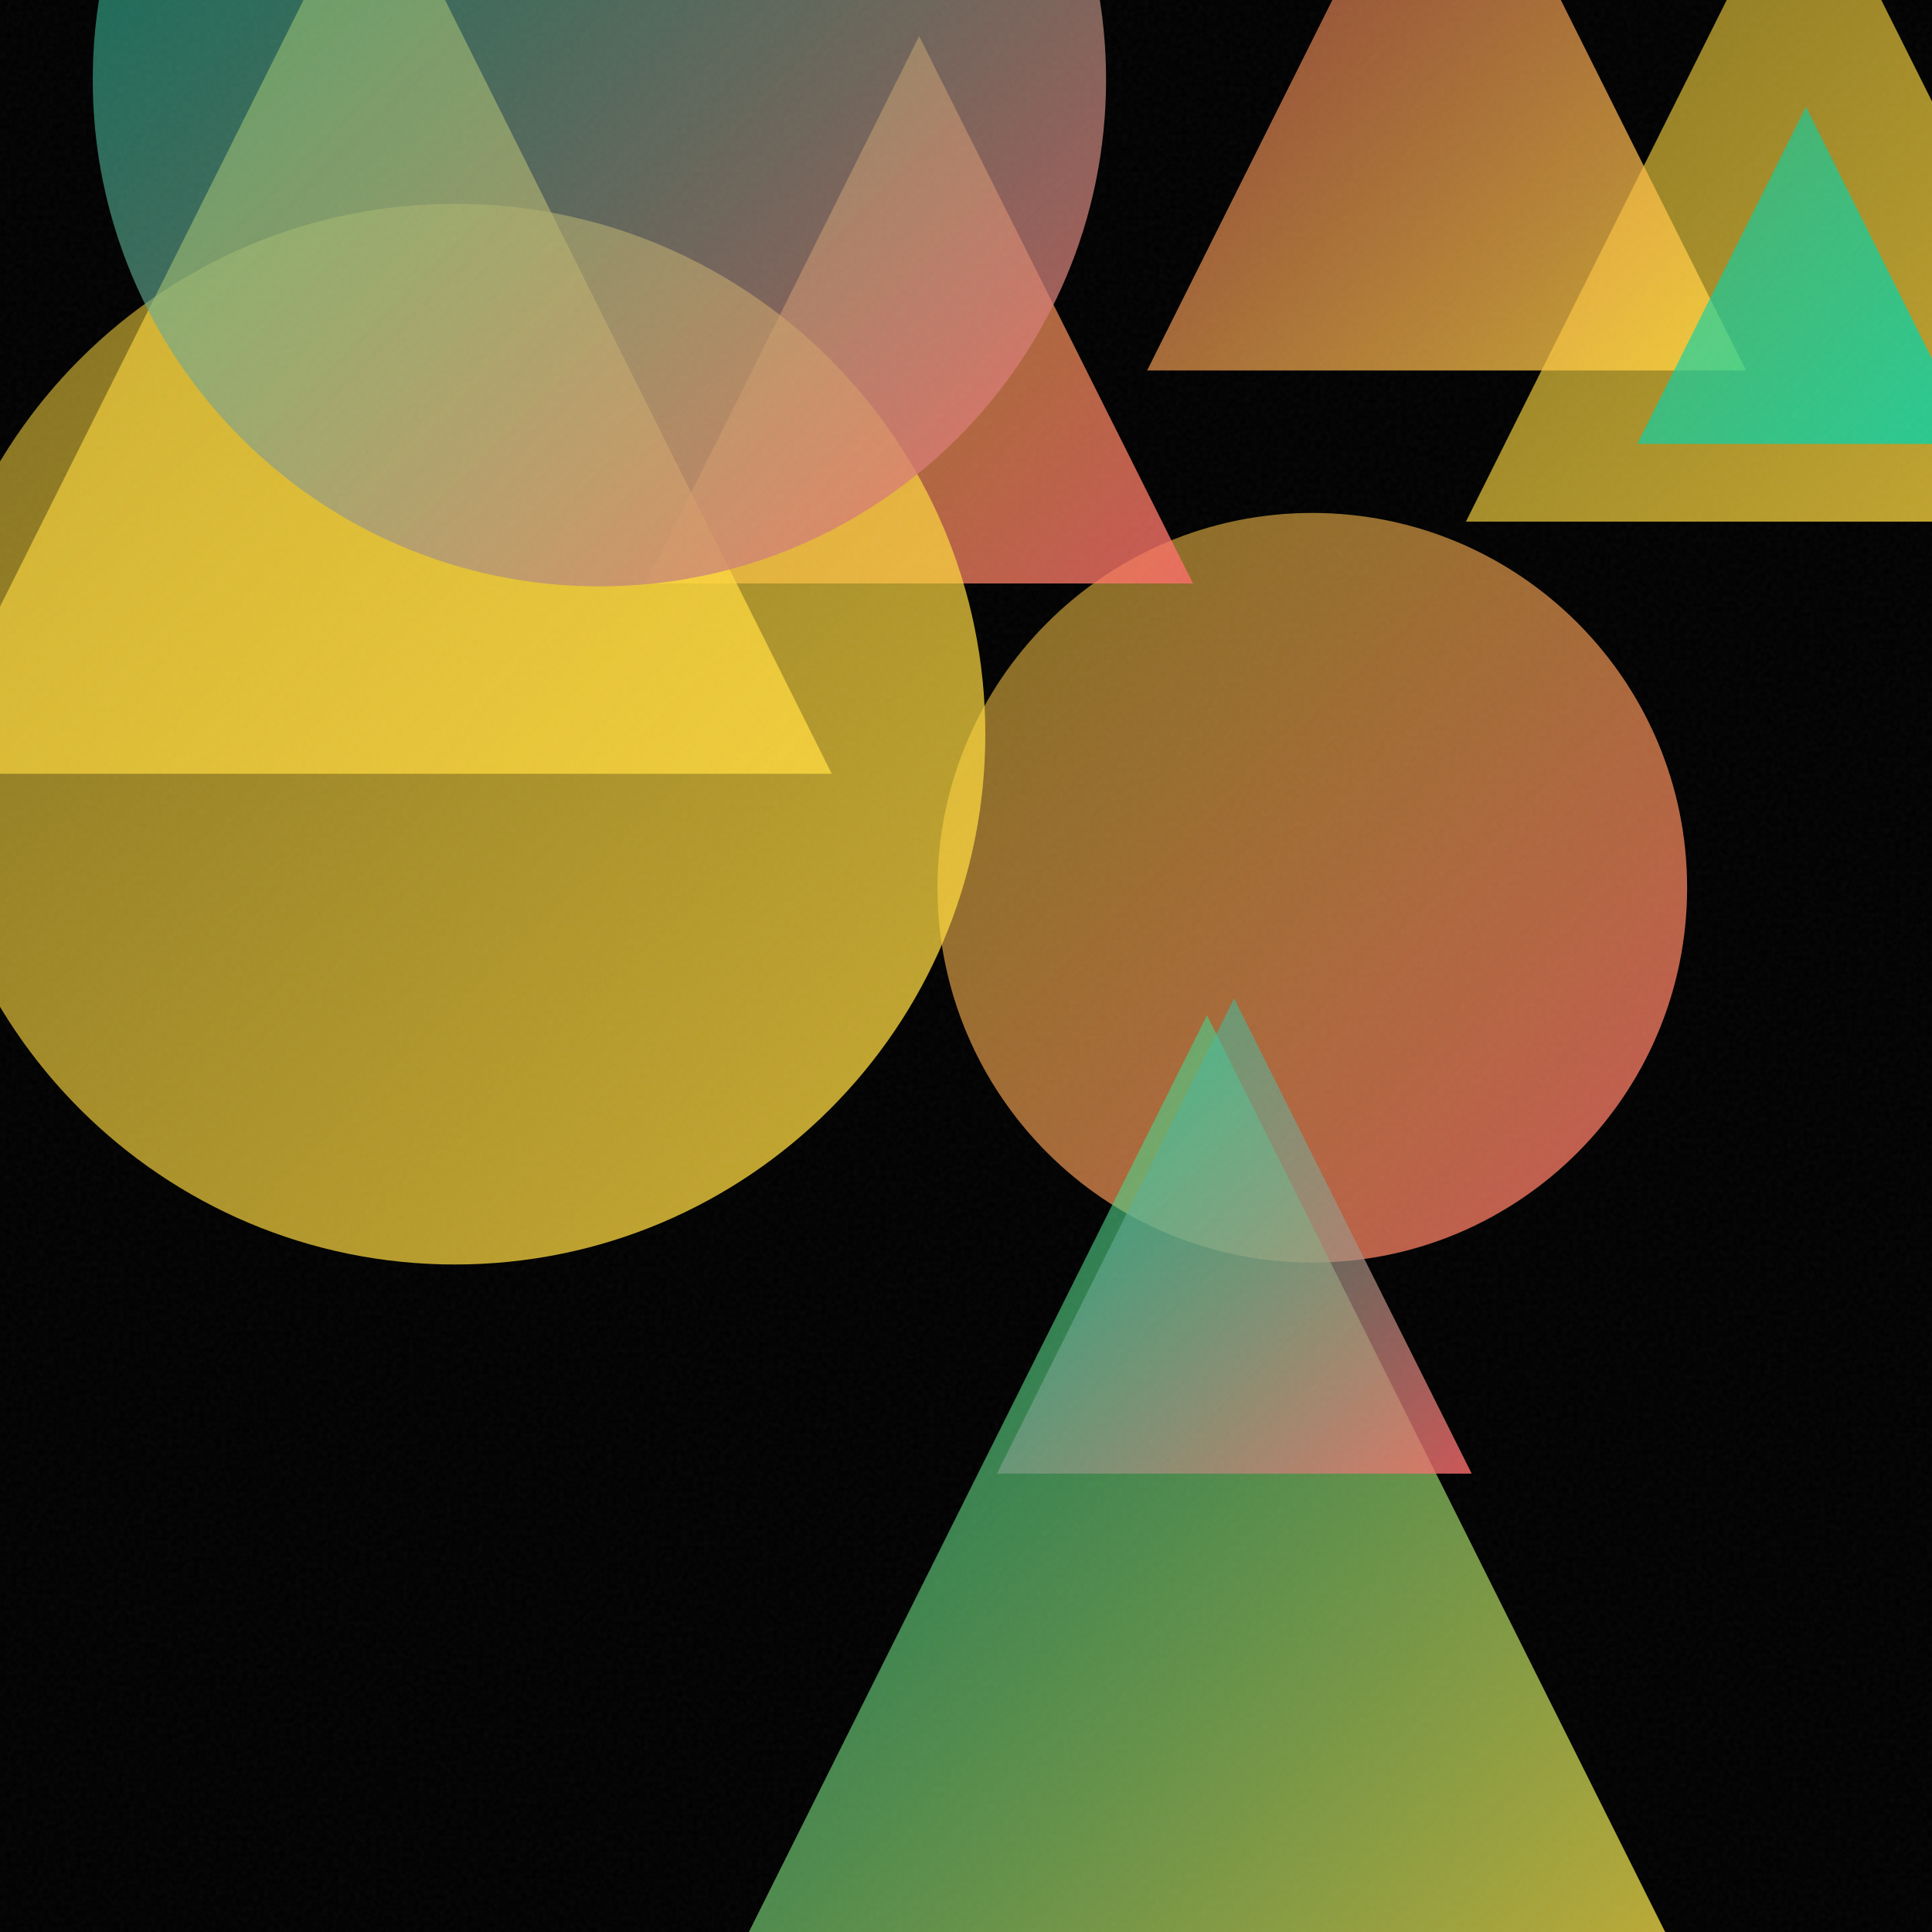
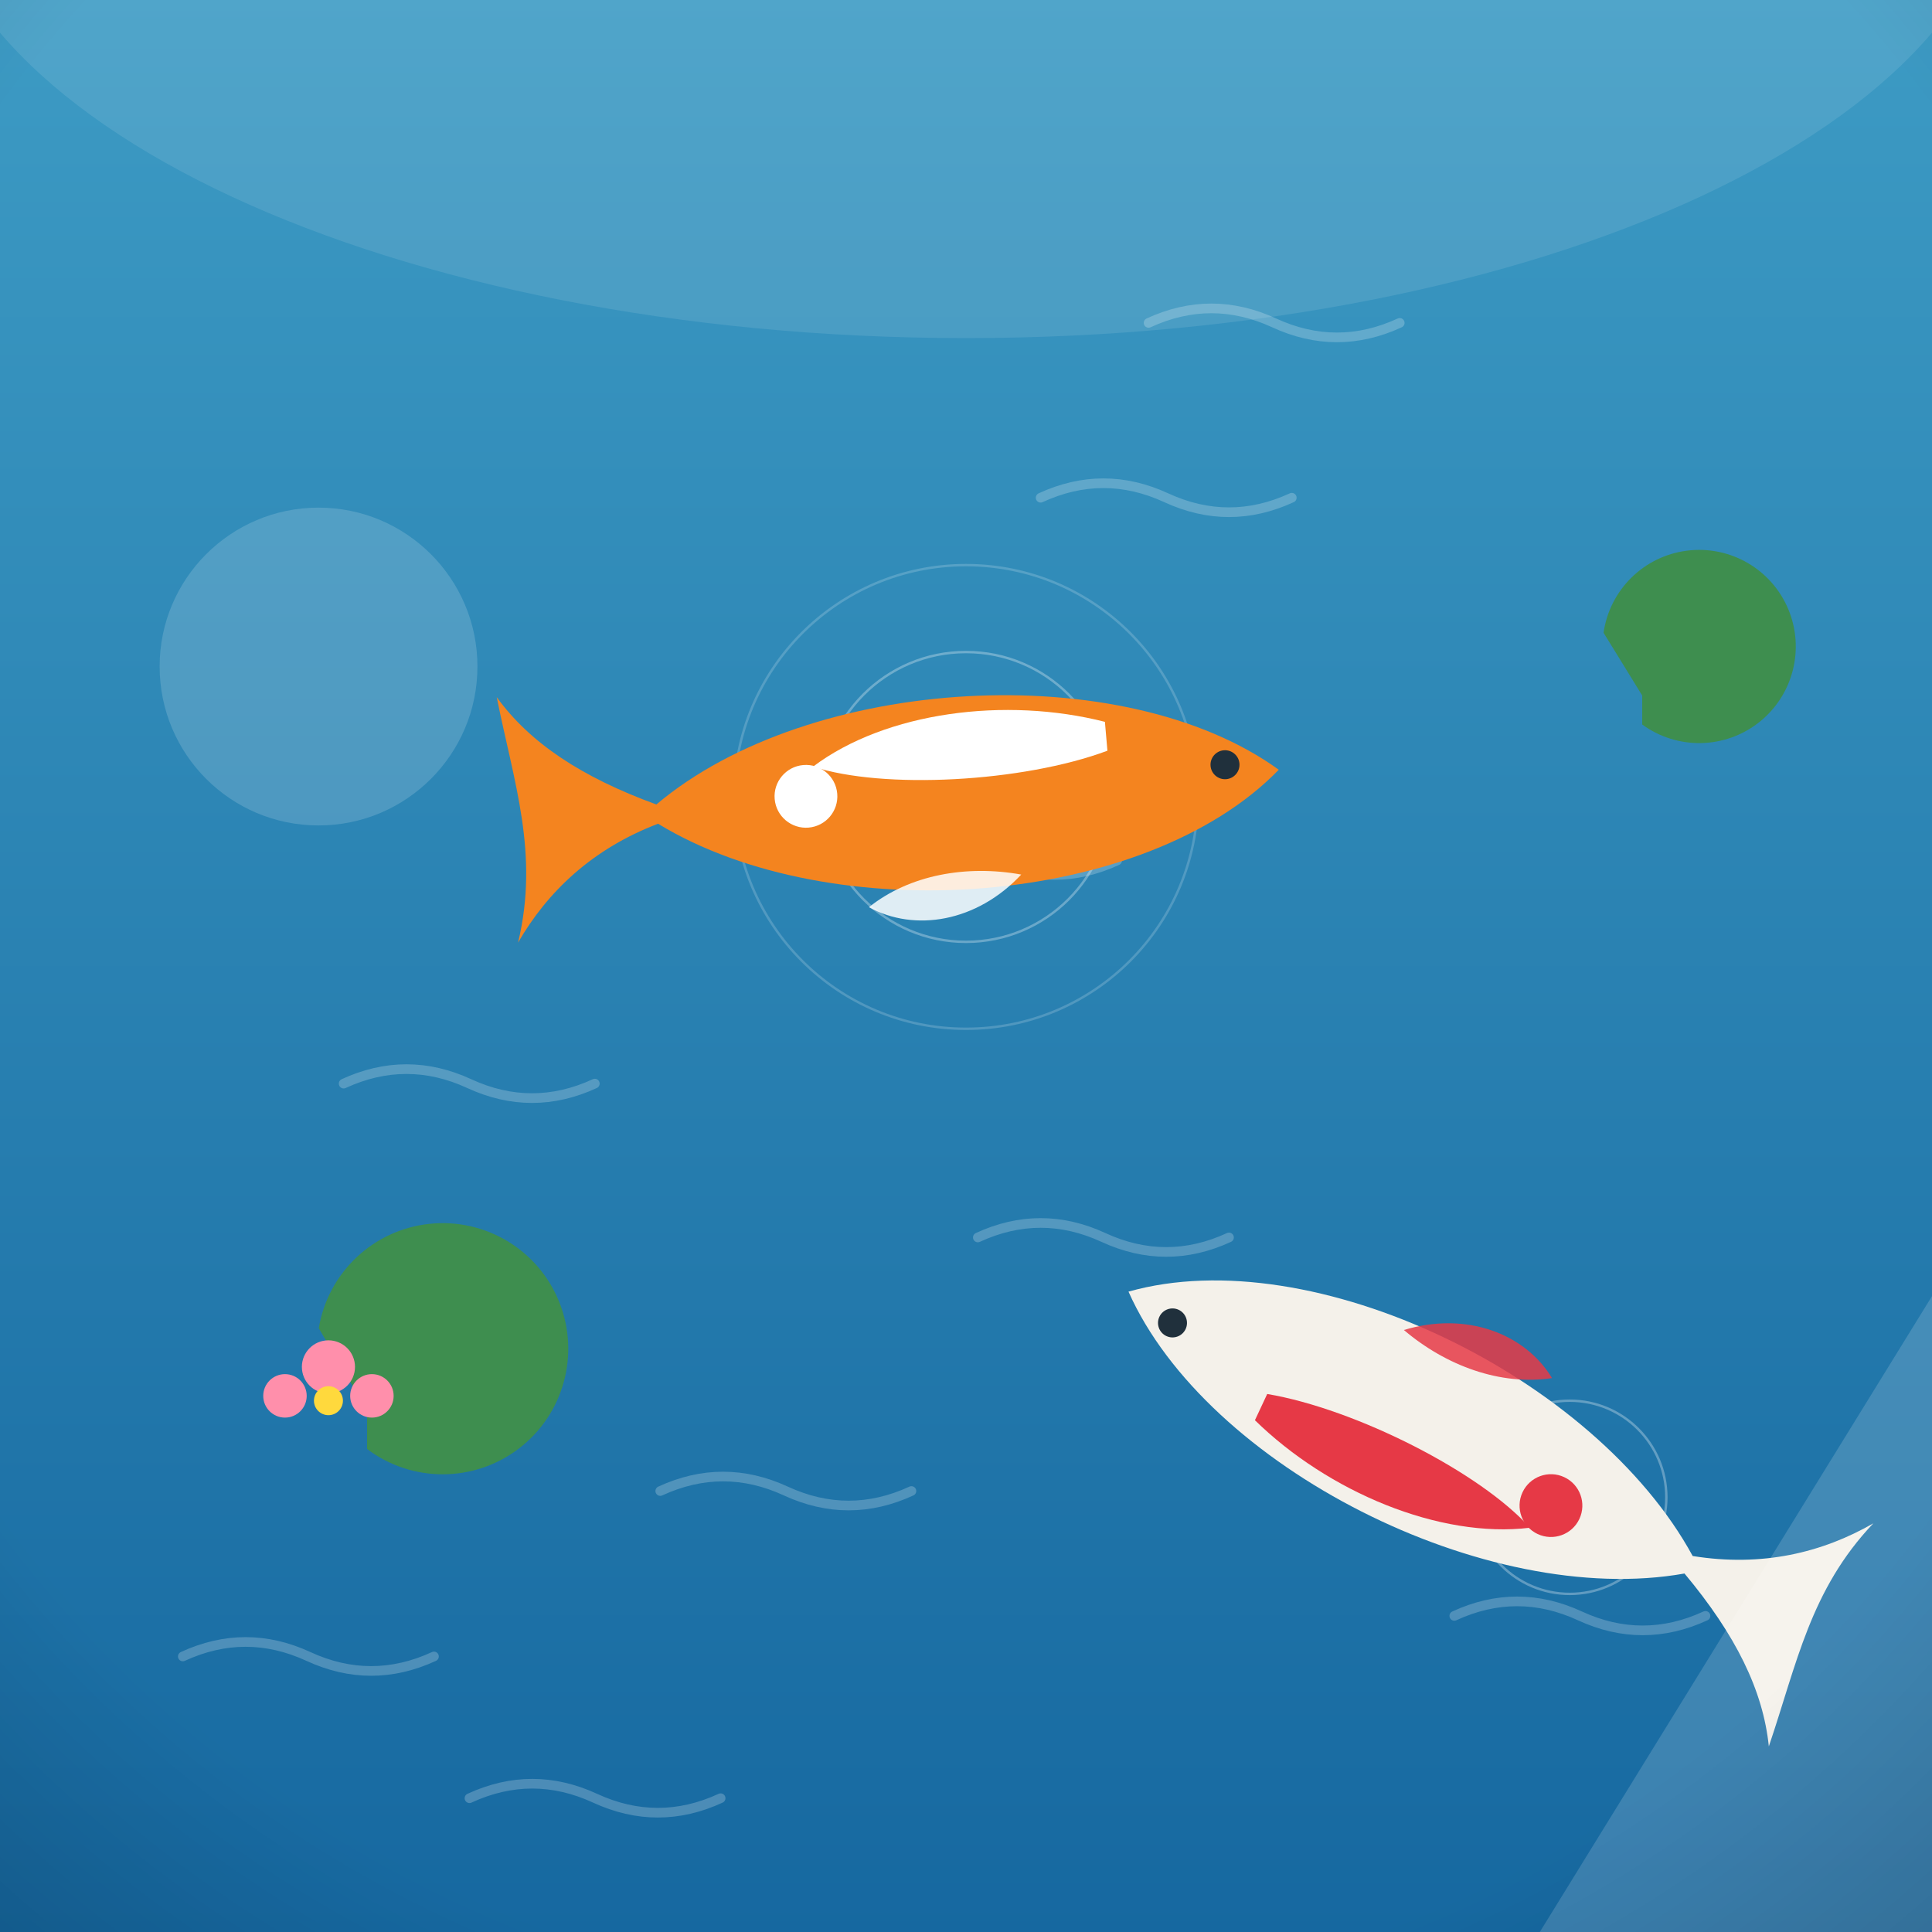
- <svg xmlns="http://www.w3.org/2000/svg" viewBox="0 0 400 400">
+ <svg xmlns="http://www.w3.org/2000/svg" viewBox="0 0 800 800">
  <defs>
-     <linearGradient id="g0" x1="303.5" y1="-32.0" x2="443.5" y2="108.0" gradientUnits="userSpaceOnUse">
-       <stop offset="0" stop-color="#FFD93D" stop-opacity="0.5" />
-       <stop offset="1" stop-color="#FFD93D" stop-opacity="0.8" />
+     <linearGradient id="sky" x1="0" y1="0" x2="0" y2="1">
+       <stop offset="0" stop-color="#7f7fd5" />
+       <stop offset="0.55" stop-color="#e88ca0" />
+       <stop offset="1" stop-color="#ffd9a0" />
    </linearGradient>
-     <linearGradient id="g1" x1="194.1" y1="106.2" x2="349.3" y2="261.4" gradientUnits="userSpaceOnUse">
-       <stop offset="0" stop-color="#FFD93D" stop-opacity="0.5" />
-       <stop offset="1" stop-color="#FF6B6B" stop-opacity="0.8" />
+     <radialGradient id="sunG" cx="0.38" cy="0.35" r="0.9">
+       <stop offset="0" stop-color="#fff3b0" />
+       <stop offset="1" stop-color="#ffb703" />
+     </radialGradient>
+     <linearGradient id="ground" x1="0" y1="0" x2="0" y2="1">
+       <stop offset="0" stop-color="#69b06f" />
+       <stop offset="1" stop-color="#3c7a44" />
    </linearGradient>
-     <linearGradient id="g2" x1="237.5" y1="-47.3" x2="361.5" y2="76.7" gradientUnits="userSpaceOnUse">
-       <stop offset="0" stop-color="#FF6B6B" stop-opacity="0.5" />
-       <stop offset="1" stop-color="#FFD93D" stop-opacity="0.8" />
+     <linearGradient id="sea" x1="0" y1="0" x2="0" y2="1">
+       <stop offset="0" stop-color="#3d9bc4" />
+       <stop offset="1" stop-color="#1668a0" />
    </linearGradient>
-     <linearGradient id="g3" x1="133.7" y1="7.5" x2="247.0" y2="120.8" gradientUnits="userSpaceOnUse">
-       <stop offset="0" stop-color="#FFD93D" stop-opacity="0.5" />
-       <stop offset="1" stop-color="#FF6B6B" stop-opacity="0.8" />
+     <linearGradient id="shade" x1="0" y1="0" x2="0" y2="1">
+       <stop offset="0" stop-color="#ffffff" stop-opacity="0.20" />
+       <stop offset="0.5" stop-color="#ffffff" stop-opacity="0" />
+       <stop offset="1" stop-color="#000000" stop-opacity="0.16" />
    </linearGradient>
-     <linearGradient id="g4" x1="-17.3" y1="-29.3" x2="172.2" y2="160.2" gradientUnits="userSpaceOnUse">
-       <stop offset="0" stop-color="#FFD93D" stop-opacity="0.5" />
-       <stop offset="1" stop-color="#FFD93D" stop-opacity="0.8" />
-     </linearGradient>
-     <linearGradient id="g5" x1="-15.6" y1="42.2" x2="203.9" y2="261.7" gradientUnits="userSpaceOnUse">
-       <stop offset="0" stop-color="#FFD93D" stop-opacity="0.5" />
-       <stop offset="1" stop-color="#FFD93D" stop-opacity="0.8" />
-     </linearGradient>
-     <linearGradient id="g6" x1="339.0" y1="22.1" x2="408.8" y2="91.9" gradientUnits="userSpaceOnUse">
-       <stop offset="0" stop-color="#00D4AA" stop-opacity="0.5" />
-       <stop offset="1" stop-color="#00D4AA" stop-opacity="0.8" />
-     </linearGradient>
-     <linearGradient id="g7" x1="146.3" y1="210.2" x2="353.5" y2="417.5" gradientUnits="userSpaceOnUse">
-       <stop offset="0" stop-color="#00D4AA" stop-opacity="0.5" />
-       <stop offset="1" stop-color="#FFD93D" stop-opacity="0.8" />
-     </linearGradient>
-     <linearGradient id="g8" x1="206.4" y1="206.7" x2="304.7" y2="305.1" gradientUnits="userSpaceOnUse">
-       <stop offset="0" stop-color="#00D4AA" stop-opacity="0.5" />
-       <stop offset="1" stop-color="#FF6B6B" stop-opacity="0.8" />
-     </linearGradient>
-     <linearGradient id="g9" x1="19.2" y1="-88.4" x2="229.0" y2="121.3" gradientUnits="userSpaceOnUse">
-       <stop offset="0" stop-color="#00D4AA" stop-opacity="0.5" />
-       <stop offset="1" stop-color="#FF6B6B" stop-opacity="0.8" />
-     </linearGradient>
-     <filter id="n">
-       <feTurbulence type="fractalNoise" baseFrequency="0.9" numOctaves="2" stitchTiles="stitch" />
-       <feColorMatrix type="saturate" values="0" />
-     </filter>
+     <radialGradient id="vig" cx="0.5" cy="0.42" r="0.85">
+       <stop offset="0.72" stop-color="#000000" stop-opacity="0" />
+       <stop offset="1" stop-color="#000000" stop-opacity="0.20" />
+     </radialGradient>
  </defs>
-   <rect width="400" height="400" fill="#000000" />
-   <path d="M 373.5 -32.0 L 443.5 108.0 L 303.5 108.0 Z" fill="url(#g0)" />
-   <circle cx="271.7" cy="183.8" r="77.6" fill="url(#g1)" />
-   <path d="M 299.5 -47.3 L 361.5 76.7 L 237.5 76.7 Z" fill="url(#g2)" />
-   <path d="M 190.3 7.5 L 247.0 120.8 L 133.7 120.8 Z" fill="url(#g3)" />
-   <path d="M 77.5 -29.3 L 172.2 160.2 L -17.3 160.2 Z" fill="url(#g4)" />
-   <circle cx="94.2" cy="152.0" r="109.8" fill="url(#g5)" />
-   <path d="M 373.9 22.1 L 408.8 91.9 L 339.0 91.9 Z" fill="url(#g6)" />
-   <path d="M 249.9 210.2 L 353.5 417.5 L 146.3 417.5 Z" fill="url(#g7)" />
-   <path d="M 255.5 206.7 L 304.7 305.1 L 206.4 305.1 Z" fill="url(#g8)" />
-   <circle cx="124.1" cy="16.5" r="104.9" fill="url(#g9)" />
-   <rect width="400" height="400" filter="url(#n)" opacity="0.05" />
+   <rect width="800" height="800" fill="url(#sea)" />
+   <ellipse cx="400" cy="-60" rx="430" ry="200" fill="#ffffff" opacity="0.10" />
+   <path d="M 142.3 448.7 q 26 -12 52 0 q 26 12 52 0" fill="none" stroke="#ffffff" stroke-width="4" stroke-linecap="round" opacity="0.22" />
+   <path d="M 194.4 744.6 q 26 -12 52 0 q 26 12 52 0" fill="none" stroke="#ffffff" stroke-width="4" stroke-linecap="round" opacity="0.22" />
+   <path d="M 404.9 512.4 q 26 -12 52 0 q 26 12 52 0" fill="none" stroke="#ffffff" stroke-width="4" stroke-linecap="round" opacity="0.22" />
+   <path d="M 475.6 133.7 q 26 -12 52 0 q 26 12 52 0" fill="none" stroke="#ffffff" stroke-width="4" stroke-linecap="round" opacity="0.22" />
+   <path d="M 430.9 206.1 q 26 -12 52 0 q 26 12 52 0" fill="none" stroke="#ffffff" stroke-width="4" stroke-linecap="round" opacity="0.22" />
+   <path d="M 602.2 669.1 q 26 -12 52 0 q 26 12 52 0" fill="none" stroke="#ffffff" stroke-width="4" stroke-linecap="round" opacity="0.22" />
+   <path d="M 75.7 685.9 q 26 -12 52 0 q 26 12 52 0" fill="none" stroke="#ffffff" stroke-width="4" stroke-linecap="round" opacity="0.22" />
+   <path d="M 273.4 617.4 q 26 -12 52 0 q 26 12 52 0" fill="none" stroke="#ffffff" stroke-width="4" stroke-linecap="round" opacity="0.22" />
+   <path d="M 358.6 356.3 q 26 -12 52 0 q 26 12 52 0" fill="none" stroke="#ffffff" stroke-width="4" stroke-linecap="round" opacity="0.22" />
+   <g transform="translate(400 0) scale(-1 1) translate(-400 0)">
+     <g fill="none" stroke="#ffffff" opacity="0.3">
+       <circle cx="400" cy="330" r="60" />
+       <circle cx="400" cy="330" r="96" opacity="0.6" />
+       <circle cx="150" cy="620" r="40" />
+     </g>
+     <g transform="translate(400 330) rotate(4.970515)">
+       <path d="M -130 0 C -70 -52 60 -56 128 -8 C 158 -22 178 -38 190 -58 C 186 -22 178 8 190 44 C 176 24 156 8 128 0 C 60 50 -70 52 -130 0 Z" fill="#f4841f" />
+       <path d="M -60 -26 C -20 -40 30 -38 62 -18 C 34 -6 -24 -4 -60 -14 Z" fill="#ffffff" />
+       <circle cx="66" cy="-6" r="13" fill="#ffffff" />
+       <circle cx="-108" cy="-4" r="6" fill="#20303c" />
+       <path d="M -20 34 C 0 52 26 54 44 42 C 26 30 2 28 -20 34 Z" fill="#ffffff" opacity="0.85" />
+     </g>
+     <g transform="translate(215 590) rotate(154.8923)">
+       <path d="M -130 0 C -70 -52 60 -56 128 -8 C 158 -22 178 -38 190 -58 C 186 -22 178 8 190 44 C 176 24 156 8 128 0 C 60 50 -70 52 -130 0 Z" fill="#f4f1ea" />
+       <path d="M -60 -26 C -20 -40 30 -38 62 -18 C 34 -6 -24 -4 -60 -14 Z" fill="#e63946" />
+       <circle cx="66" cy="-6" r="13" fill="#e63946" />
+       <circle cx="-108" cy="-4" r="6" fill="#20303c" />
+       <path d="M -20 34 C 0 52 26 54 44 42 C 26 30 2 28 -20 34 Z" fill="#e63946" opacity="0.85" />
+     </g>
+     <g fill="#3e8e4f">
+       <path d="M648 600 a52 52 0 1 1 20 -50 l -20 34 Z" />
+       <path d="M120 300 a40 40 0 1 1 16 -38 l -16 26 Z" />
+     </g>
+     <g fill="#ff8fab">
+       <circle cx="664" cy="566" r="11" />
+       <circle cx="646" cy="578" r="9" />
+       <circle cx="682" cy="578" r="9" />
+       <circle cx="664" cy="580" r="6" fill="#ffd93d" />
+     </g>
+   </g>
+   <g opacity="0.16">
+     <circle cx="131.9" cy="276" r="65.8" fill="#ffffff" />
+     <path d="M 637.6 800 L 800 800 L 800 536.7 Z" fill="#ffffff" />
+   </g>
+   <rect width="800" height="800" fill="url(#vig)" />
</svg>
